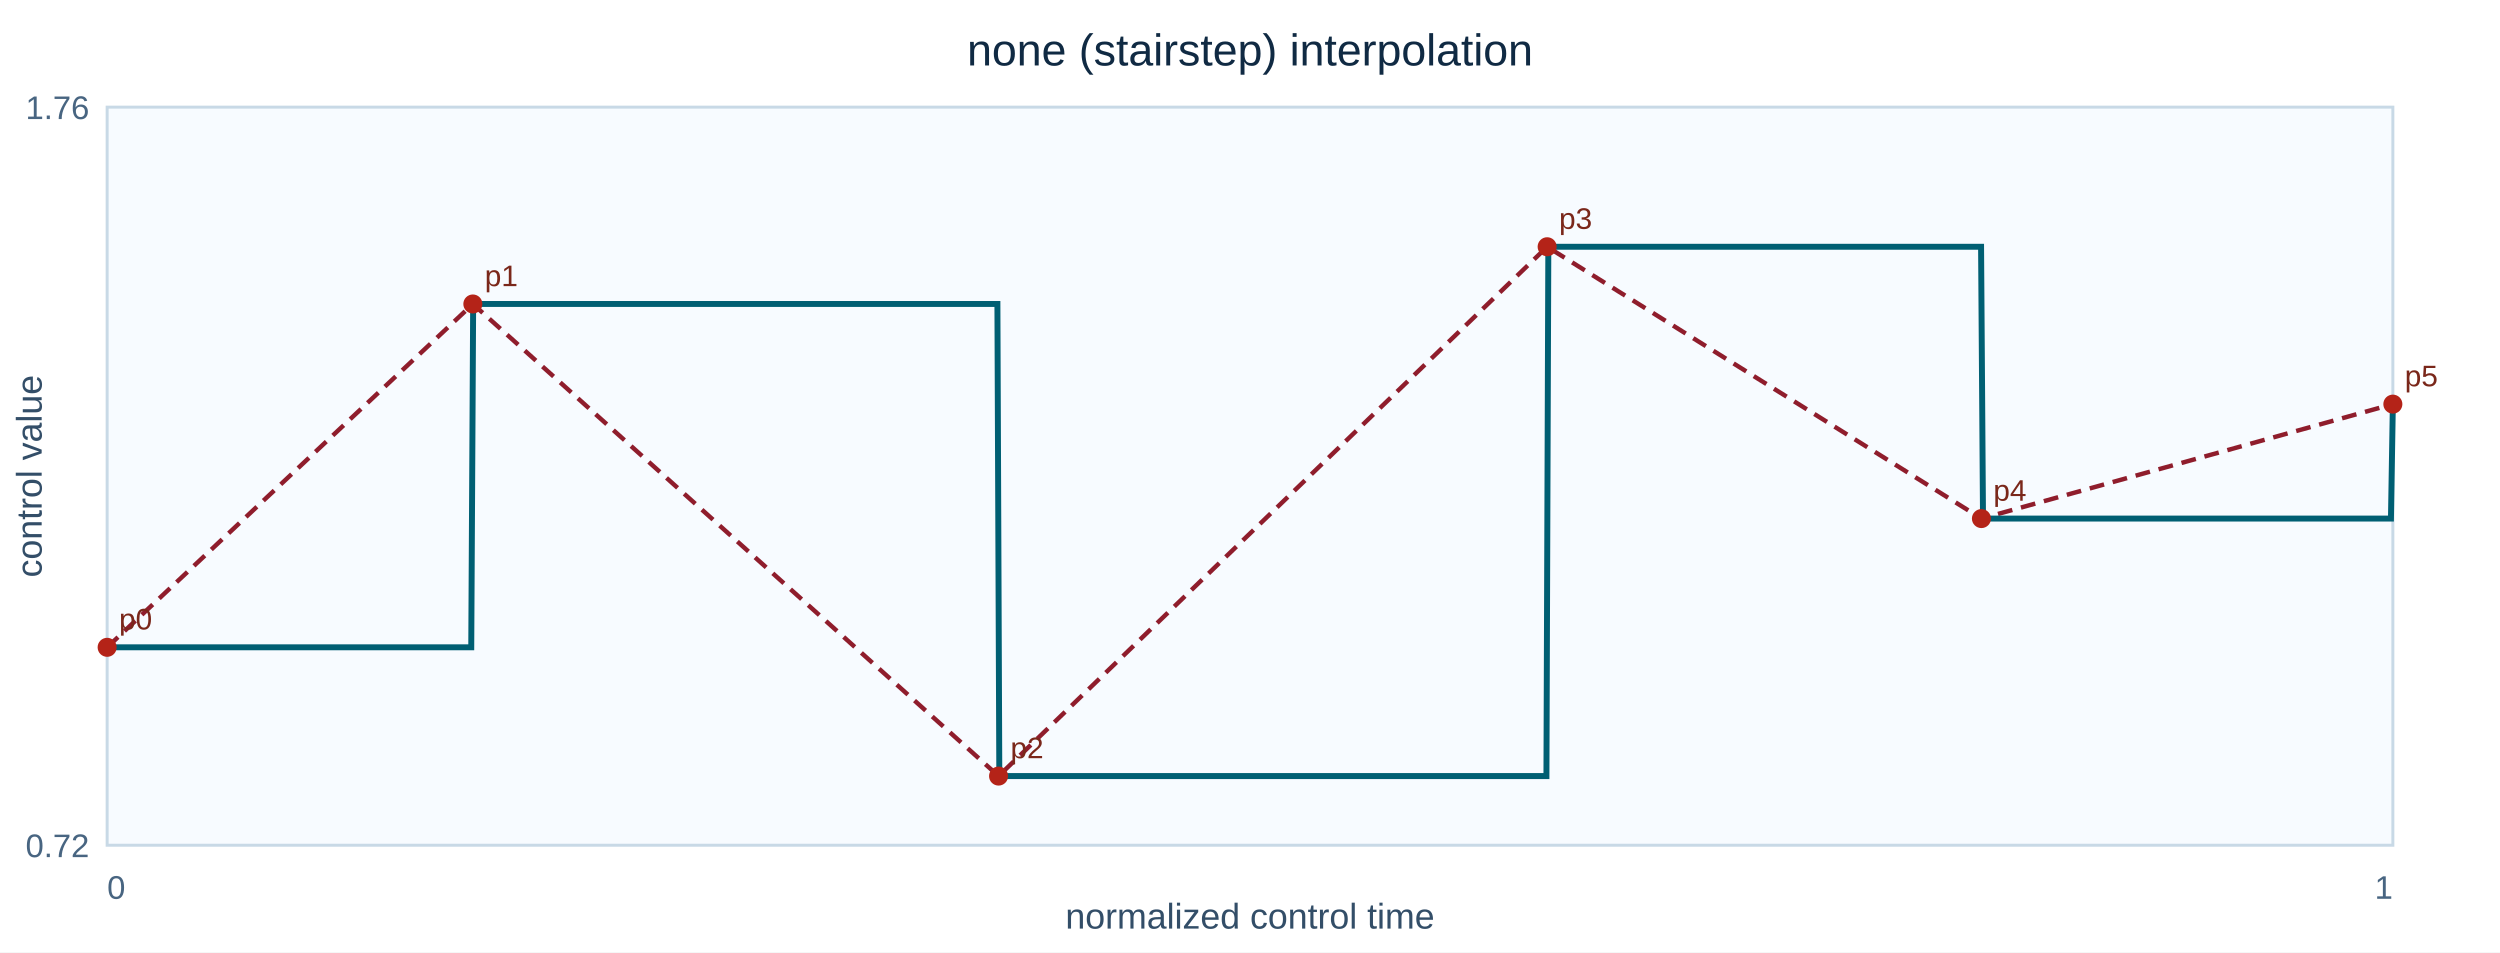
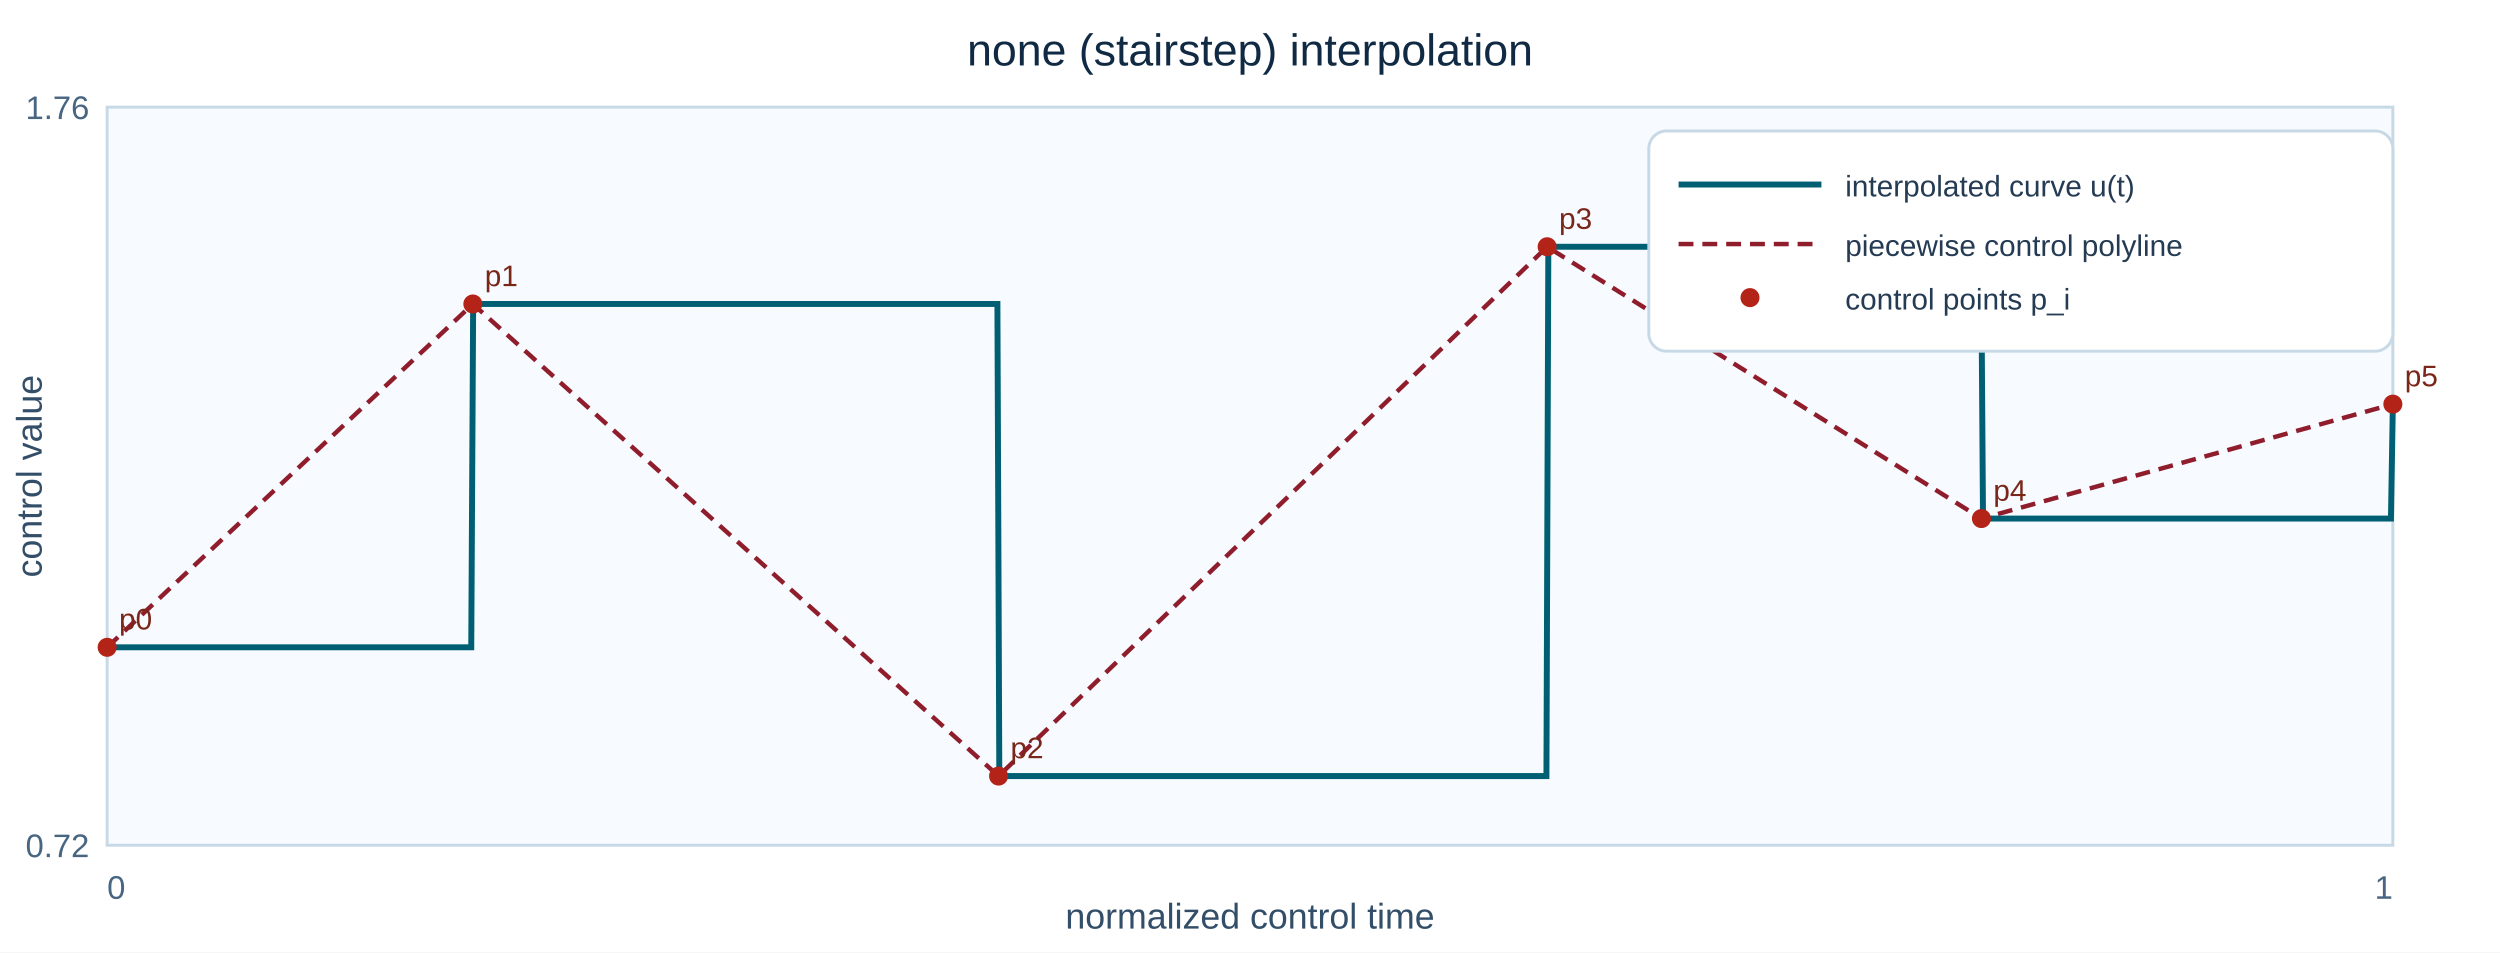
<svg xmlns="http://www.w3.org/2000/svg" width="840" height="320" viewBox="0 0 840 320">
  <rect x="0" y="0" width="840" height="320" fill="#ffffff" />
  <rect x="36" y="36" width="768" height="248" fill="#f7fbff" stroke="#c8d9e6" />
  <polyline fill="none" stroke="#8f1d2c" stroke-width="1.5" stroke-dasharray="5 3" points="36.00,217.50 158.88,102.14 335.52,260.76 519.84,82.91 665.76,174.24 804.00,135.79" />
  <polyline fill="none" stroke="#005f73" stroke-width="2" points="36.00,217.50 36.64,217.50 37.28,217.50 37.92,217.50 38.56,217.50 39.20,217.50 39.84,217.50 40.48,217.50 41.12,217.50 41.76,217.50 42.41,217.50 43.05,217.50 43.69,217.50 44.33,217.50 44.97,217.50 45.61,217.50 46.25,217.50 46.89,217.50 47.53,217.50 48.17,217.50 48.81,217.50 49.45,217.50 50.09,217.50 50.73,217.50 51.37,217.50 52.01,217.50 52.65,217.50 53.29,217.50 53.93,217.50 54.58,217.50 55.22,217.50 55.86,217.50 56.50,217.50 57.14,217.50 57.78,217.50 58.42,217.50 59.06,217.50 59.70,217.50 60.34,217.50 60.98,217.50 61.62,217.50 62.26,217.50 62.90,217.50 63.54,217.50 64.18,217.50 64.82,217.50 65.46,217.50 66.11,217.50 66.75,217.50 67.39,217.50 68.03,217.50 68.67,217.50 69.31,217.50 69.95,217.50 70.59,217.50 71.23,217.50 71.87,217.50 72.51,217.50 73.15,217.50 73.79,217.50 74.43,217.50 75.07,217.50 75.71,217.50 76.35,217.50 76.99,217.50 77.63,217.50 78.28,217.50 78.92,217.50 79.56,217.50 80.20,217.50 80.84,217.50 81.48,217.50 82.12,217.50 82.76,217.50 83.40,217.50 84.04,217.50 84.68,217.50 85.32,217.50 85.96,217.50 86.60,217.50 87.24,217.50 87.88,217.50 88.52,217.50 89.16,217.50 89.80,217.50 90.45,217.50 91.09,217.50 91.73,217.50 92.37,217.50 93.01,217.50 93.65,217.50 94.29,217.50 94.93,217.50 95.57,217.50 96.21,217.50 96.85,217.50 97.49,217.50 98.13,217.50 98.77,217.50 99.41,217.50 100.05,217.50 100.69,217.50 101.33,217.50 101.97,217.50 102.62,217.50 103.26,217.50 103.90,217.50 104.54,217.50 105.18,217.50 105.82,217.50 106.46,217.50 107.10,217.50 107.74,217.50 108.38,217.50 109.02,217.50 109.66,217.50 110.30,217.50 110.94,217.50 111.58,217.50 112.22,217.50 112.86,217.50 113.50,217.50 114.15,217.50 114.79,217.50 115.43,217.50 116.07,217.50 116.71,217.50 117.35,217.50 117.99,217.50 118.63,217.50 119.27,217.50 119.91,217.50 120.55,217.50 121.19,217.50 121.83,217.50 122.47,217.50 123.11,217.50 123.75,217.50 124.39,217.50 125.03,217.50 125.67,217.50 126.32,217.50 126.96,217.50 127.60,217.50 128.24,217.50 128.88,217.50 129.52,217.50 130.16,217.50 130.80,217.50 131.44,217.50 132.08,217.50 132.72,217.50 133.36,217.50 134.00,217.50 134.64,217.50 135.28,217.50 135.92,217.50 136.56,217.50 137.20,217.50 137.84,217.50 138.49,217.50 139.13,217.50 139.77,217.50 140.41,217.50 141.05,217.50 141.69,217.50 142.33,217.50 142.97,217.50 143.61,217.50 144.25,217.50 144.89,217.50 145.53,217.50 146.17,217.50 146.81,217.50 147.45,217.50 148.09,217.50 148.73,217.50 149.37,217.50 150.02,217.50 150.66,217.50 151.30,217.50 151.94,217.50 152.58,217.50 153.22,217.50 153.86,217.50 154.50,217.50 155.14,217.50 155.78,217.50 156.42,217.50 157.06,217.50 157.70,217.50 158.34,217.50 158.98,102.14 159.62,102.14 160.26,102.14 160.90,102.14 161.54,102.14 162.19,102.14 162.83,102.14 163.47,102.14 164.11,102.14 164.75,102.14 165.39,102.14 166.03,102.14 166.67,102.14 167.31,102.14 167.95,102.14 168.59,102.14 169.23,102.14 169.87,102.14 170.51,102.14 171.15,102.14 171.79,102.14 172.43,102.14 173.07,102.14 173.71,102.14 174.36,102.14 175.00,102.14 175.64,102.14 176.28,102.14 176.92,102.14 177.56,102.14 178.20,102.14 178.84,102.14 179.48,102.14 180.12,102.14 180.76,102.14 181.40,102.14 182.04,102.14 182.68,102.14 183.32,102.14 183.96,102.14 184.60,102.14 185.24,102.14 185.88,102.14 186.53,102.14 187.17,102.14 187.81,102.14 188.45,102.14 189.09,102.14 189.73,102.14 190.37,102.14 191.01,102.14 191.65,102.14 192.29,102.14 192.93,102.14 193.57,102.14 194.21,102.14 194.85,102.14 195.49,102.14 196.13,102.14 196.77,102.14 197.41,102.14 198.06,102.14 198.70,102.14 199.34,102.14 199.98,102.14 200.62,102.14 201.26,102.14 201.90,102.14 202.54,102.14 203.18,102.14 203.82,102.14 204.46,102.14 205.10,102.14 205.74,102.14 206.38,102.14 207.02,102.14 207.66,102.14 208.30,102.14 208.94,102.14 209.58,102.14 210.23,102.14 210.87,102.14 211.51,102.14 212.15,102.14 212.79,102.14 213.43,102.14 214.07,102.14 214.71,102.14 215.35,102.14 215.99,102.14 216.63,102.14 217.27,102.14 217.91,102.14 218.55,102.14 219.19,102.14 219.83,102.14 220.47,102.14 221.11,102.14 221.75,102.14 222.40,102.14 223.04,102.14 223.68,102.14 224.32,102.14 224.96,102.14 225.60,102.14 226.24,102.14 226.88,102.14 227.52,102.14 228.16,102.14 228.80,102.14 229.44,102.14 230.08,102.14 230.72,102.14 231.36,102.14 232.00,102.14 232.64,102.14 233.28,102.14 233.92,102.14 234.57,102.14 235.21,102.14 235.85,102.14 236.49,102.14 237.13,102.14 237.77,102.14 238.41,102.14 239.05,102.14 239.69,102.14 240.33,102.14 240.97,102.14 241.61,102.14 242.25,102.14 242.89,102.14 243.53,102.14 244.17,102.14 244.81,102.14 245.45,102.14 246.10,102.14 246.74,102.14 247.38,102.14 248.02,102.14 248.66,102.14 249.30,102.14 249.94,102.14 250.58,102.14 251.22,102.14 251.86,102.14 252.50,102.14 253.14,102.14 253.78,102.14 254.42,102.14 255.06,102.14 255.70,102.14 256.34,102.14 256.98,102.14 257.62,102.14 258.27,102.14 258.91,102.14 259.55,102.14 260.19,102.14 260.83,102.14 261.47,102.14 262.11,102.14 262.75,102.14 263.39,102.14 264.03,102.14 264.67,102.14 265.31,102.14 265.95,102.14 266.59,102.14 267.23,102.14 267.87,102.14 268.51,102.14 269.15,102.14 269.79,102.14 270.44,102.14 271.08,102.14 271.72,102.14 272.36,102.14 273.00,102.14 273.64,102.14 274.28,102.14 274.92,102.14 275.56,102.14 276.20,102.14 276.84,102.14 277.48,102.14 278.12,102.14 278.76,102.14 279.40,102.14 280.04,102.14 280.68,102.14 281.32,102.14 281.96,102.14 282.61,102.14 283.25,102.14 283.89,102.14 284.53,102.14 285.17,102.14 285.81,102.14 286.45,102.14 287.09,102.14 287.73,102.14 288.37,102.14 289.01,102.14 289.65,102.14 290.29,102.14 290.93,102.14 291.57,102.14 292.21,102.14 292.85,102.14 293.49,102.14 294.14,102.14 294.78,102.14 295.42,102.14 296.06,102.14 296.70,102.14 297.34,102.14 297.98,102.14 298.62,102.14 299.26,102.14 299.90,102.14 300.54,102.14 301.18,102.14 301.82,102.14 302.46,102.14 303.10,102.14 303.74,102.14 304.38,102.14 305.02,102.14 305.66,102.14 306.31,102.14 306.95,102.14 307.59,102.14 308.23,102.14 308.87,102.14 309.51,102.14 310.15,102.14 310.79,102.14 311.43,102.14 312.07,102.14 312.71,102.14 313.35,102.14 313.99,102.14 314.63,102.14 315.27,102.14 315.91,102.14 316.55,102.14 317.19,102.14 317.83,102.14 318.48,102.14 319.12,102.14 319.76,102.14 320.40,102.14 321.04,102.14 321.68,102.14 322.32,102.14 322.96,102.14 323.60,102.14 324.24,102.14 324.88,102.14 325.52,102.14 326.16,102.14 326.80,102.14 327.44,102.14 328.08,102.14 328.72,102.14 329.36,102.14 330.01,102.14 330.65,102.14 331.29,102.14 331.93,102.14 332.57,102.14 333.21,102.14 333.85,102.14 334.49,102.14 335.13,102.14 335.77,260.76 336.41,260.76 337.05,260.76 337.69,260.76 338.33,260.76 338.97,260.76 339.61,260.76 340.25,260.76 340.89,260.76 341.53,260.76 342.18,260.76 342.82,260.76 343.46,260.76 344.10,260.76 344.74,260.76 345.38,260.76 346.02,260.76 346.66,260.76 347.30,260.76 347.94,260.76 348.58,260.76 349.22,260.76 349.86,260.76 350.50,260.76 351.14,260.76 351.78,260.76 352.42,260.76 353.06,260.76 353.70,260.76 354.35,260.76 354.99,260.76 355.63,260.76 356.27,260.76 356.91,260.76 357.55,260.76 358.19,260.76 358.83,260.76 359.47,260.76 360.11,260.76 360.75,260.76 361.39,260.76 362.03,260.76 362.67,260.76 363.31,260.76 363.95,260.76 364.59,260.76 365.23,260.76 365.87,260.76 366.52,260.76 367.16,260.76 367.80,260.76 368.44,260.76 369.08,260.76 369.72,260.76 370.36,260.76 371.00,260.76 371.64,260.76 372.28,260.76 372.92,260.76 373.56,260.76 374.20,260.76 374.84,260.76 375.48,260.76 376.12,260.76 376.76,260.76 377.40,260.76 378.05,260.76 378.69,260.76 379.33,260.76 379.97,260.76 380.61,260.76 381.25,260.76 381.89,260.76 382.53,260.76 383.17,260.76 383.81,260.76 384.45,260.76 385.09,260.76 385.73,260.76 386.37,260.76 387.01,260.76 387.65,260.76 388.29,260.76 388.93,260.76 389.57,260.76 390.22,260.76 390.86,260.76 391.50,260.76 392.14,260.76 392.78,260.76 393.42,260.76 394.06,260.76 394.70,260.76 395.34,260.76 395.98,260.76 396.62,260.76 397.26,260.76 397.90,260.76 398.54,260.76 399.18,260.76 399.82,260.76 400.46,260.76 401.10,260.76 401.74,260.76 402.39,260.76 403.03,260.76 403.67,260.76 404.31,260.76 404.95,260.76 405.59,260.76 406.23,260.76 406.87,260.76 407.51,260.76 408.15,260.76 408.79,260.76 409.43,260.76 410.07,260.76 410.71,260.76 411.35,260.76 411.99,260.76 412.63,260.76 413.27,260.76 413.91,260.76 414.56,260.76 415.20,260.76 415.84,260.76 416.48,260.76 417.12,260.76 417.76,260.76 418.40,260.76 419.04,260.76 419.68,260.76 420.32,260.76 420.96,260.76 421.60,260.76 422.24,260.76 422.88,260.76 423.52,260.76 424.16,260.76 424.80,260.76 425.44,260.76 426.09,260.76 426.73,260.76 427.37,260.76 428.01,260.76 428.65,260.76 429.29,260.76 429.93,260.76 430.57,260.76 431.21,260.76 431.85,260.76 432.49,260.76 433.13,260.76 433.77,260.76 434.41,260.76 435.05,260.76 435.69,260.76 436.33,260.76 436.97,260.76 437.61,260.76 438.26,260.76 438.90,260.76 439.54,260.76 440.18,260.76 440.82,260.76 441.46,260.76 442.10,260.76 442.74,260.76 443.38,260.76 444.02,260.76 444.66,260.76 445.30,260.76 445.94,260.76 446.58,260.76 447.22,260.76 447.86,260.76 448.50,260.76 449.14,260.76 449.78,260.76 450.43,260.76 451.07,260.76 451.71,260.76 452.35,260.76 452.99,260.76 453.63,260.76 454.27,260.76 454.91,260.76 455.55,260.76 456.19,260.76 456.83,260.76 457.47,260.76 458.11,260.76 458.75,260.76 459.39,260.76 460.03,260.76 460.67,260.76 461.31,260.76 461.95,260.76 462.60,260.76 463.24,260.76 463.88,260.76 464.52,260.76 465.16,260.76 465.80,260.76 466.44,260.76 467.08,260.76 467.72,260.76 468.36,260.76 469.00,260.76 469.64,260.76 470.28,260.76 470.92,260.76 471.56,260.76 472.20,260.76 472.84,260.76 473.48,260.76 474.13,260.76 474.77,260.76 475.41,260.76 476.05,260.76 476.69,260.76 477.33,260.76 477.97,260.76 478.61,260.76 479.25,260.76 479.89,260.76 480.53,260.76 481.17,260.76 481.81,260.76 482.45,260.76 483.09,260.76 483.73,260.76 484.37,260.76 485.01,260.76 485.65,260.76 486.30,260.76 486.94,260.76 487.58,260.76 488.22,260.76 488.86,260.76 489.50,260.76 490.14,260.76 490.78,260.76 491.42,260.76 492.06,260.76 492.70,260.76 493.34,260.76 493.98,260.76 494.62,260.76 495.26,260.76 495.90,260.76 496.54,260.76 497.18,260.76 497.82,260.76 498.47,260.76 499.11,260.76 499.75,260.76 500.39,260.76 501.03,260.76 501.67,260.76 502.31,260.76 502.95,260.76 503.59,260.76 504.23,260.76 504.87,260.76 505.51,260.76 506.15,260.76 506.79,260.76 507.43,260.76 508.07,260.76 508.71,260.76 509.35,260.76 509.99,260.76 510.64,260.76 511.28,260.76 511.92,260.76 512.56,260.76 513.20,260.76 513.84,260.76 514.48,260.76 515.12,260.76 515.76,260.76 516.40,260.76 517.04,260.76 517.68,260.76 518.32,260.76 518.96,260.76 519.60,260.76 520.24,82.91 520.88,82.91 521.52,82.91 522.17,82.91 522.81,82.91 523.45,82.91 524.09,82.91 524.73,82.91 525.37,82.91 526.01,82.91 526.65,82.91 527.29,82.91 527.93,82.91 528.57,82.91 529.21,82.91 529.85,82.91 530.49,82.91 531.13,82.91 531.77,82.91 532.41,82.91 533.05,82.91 533.69,82.91 534.34,82.91 534.98,82.91 535.62,82.91 536.26,82.91 536.90,82.91 537.54,82.91 538.18,82.91 538.82,82.91 539.46,82.91 540.10,82.91 540.74,82.91 541.38,82.91 542.02,82.91 542.66,82.91 543.30,82.91 543.94,82.91 544.58,82.91 545.22,82.91 545.86,82.91 546.51,82.91 547.15,82.91 547.79,82.91 548.43,82.91 549.07,82.91 549.71,82.91 550.35,82.91 550.99,82.91 551.63,82.91 552.27,82.91 552.91,82.91 553.55,82.91 554.19,82.91 554.83,82.91 555.47,82.91 556.11,82.91 556.75,82.91 557.39,82.91 558.04,82.91 558.68,82.91 559.32,82.91 559.96,82.91 560.60,82.91 561.24,82.91 561.88,82.91 562.52,82.91 563.16,82.91 563.80,82.91 564.44,82.91 565.08,82.91 565.72,82.91 566.36,82.91 567.00,82.91 567.64,82.91 568.28,82.91 568.92,82.91 569.56,82.91 570.21,82.91 570.85,82.91 571.49,82.91 572.13,82.91 572.77,82.91 573.41,82.91 574.05,82.91 574.69,82.91 575.33,82.91 575.97,82.91 576.61,82.91 577.25,82.91 577.89,82.91 578.53,82.91 579.17,82.91 579.81,82.91 580.45,82.91 581.09,82.91 581.73,82.91 582.38,82.91 583.02,82.91 583.66,82.91 584.30,82.91 584.94,82.91 585.58,82.91 586.22,82.91 586.86,82.91 587.50,82.91 588.14,82.91 588.78,82.91 589.42,82.91 590.06,82.91 590.70,82.91 591.34,82.91 591.98,82.91 592.62,82.91 593.26,82.91 593.90,82.91 594.55,82.91 595.19,82.91 595.83,82.91 596.47,82.91 597.11,82.91 597.75,82.91 598.39,82.91 599.03,82.91 599.67,82.91 600.31,82.91 600.95,82.91 601.59,82.91 602.23,82.91 602.87,82.91 603.51,82.91 604.15,82.91 604.79,82.91 605.43,82.91 606.08,82.91 606.72,82.91 607.36,82.91 608.00,82.91 608.64,82.91 609.28,82.91 609.92,82.91 610.56,82.91 611.20,82.91 611.84,82.91 612.48,82.91 613.12,82.91 613.76,82.91 614.40,82.91 615.04,82.91 615.68,82.91 616.32,82.91 616.96,82.91 617.60,82.91 618.25,82.91 618.89,82.91 619.53,82.91 620.17,82.91 620.81,82.91 621.45,82.91 622.09,82.91 622.73,82.91 623.37,82.91 624.01,82.91 624.65,82.91 625.29,82.91 625.93,82.91 626.57,82.91 627.21,82.91 627.85,82.91 628.49,82.91 629.13,82.91 629.77,82.91 630.42,82.91 631.06,82.91 631.70,82.91 632.34,82.91 632.98,82.91 633.62,82.91 634.26,82.91 634.90,82.91 635.54,82.91 636.18,82.91 636.82,82.91 637.46,82.91 638.10,82.91 638.74,82.91 639.38,82.91 640.02,82.91 640.66,82.91 641.30,82.91 641.94,82.91 642.59,82.91 643.23,82.91 643.87,82.91 644.51,82.91 645.15,82.91 645.79,82.91 646.43,82.91 647.07,82.91 647.71,82.91 648.35,82.91 648.99,82.91 649.63,82.91 650.27,82.91 650.91,82.91 651.55,82.91 652.19,82.91 652.83,82.91 653.47,82.91 654.12,82.91 654.76,82.91 655.40,82.91 656.04,82.91 656.68,82.91 657.32,82.91 657.96,82.91 658.60,82.91 659.24,82.91 659.88,82.91 660.52,82.91 661.16,82.91 661.80,82.91 662.44,82.91 663.08,82.91 663.72,82.91 664.36,82.91 665.00,82.91 665.64,82.91 666.29,174.24 666.93,174.24 667.57,174.24 668.21,174.24 668.85,174.24 669.49,174.24 670.13,174.24 670.77,174.24 671.41,174.24 672.05,174.24 672.69,174.24 673.33,174.24 673.97,174.24 674.61,174.24 675.25,174.24 675.89,174.24 676.53,174.24 677.17,174.24 677.81,174.24 678.46,174.24 679.10,174.24 679.74,174.24 680.38,174.24 681.02,174.24 681.66,174.24 682.30,174.24 682.94,174.24 683.58,174.24 684.22,174.24 684.86,174.24 685.50,174.24 686.14,174.24 686.78,174.24 687.42,174.24 688.06,174.24 688.70,174.24 689.34,174.24 689.98,174.24 690.63,174.24 691.27,174.24 691.91,174.24 692.55,174.24 693.19,174.24 693.83,174.24 694.47,174.24 695.11,174.24 695.75,174.24 696.39,174.24 697.03,174.24 697.67,174.24 698.31,174.24 698.95,174.24 699.59,174.24 700.23,174.24 700.87,174.24 701.51,174.24 702.16,174.24 702.80,174.24 703.44,174.24 704.08,174.24 704.72,174.24 705.36,174.24 706.00,174.24 706.64,174.24 707.28,174.24 707.92,174.24 708.56,174.24 709.20,174.24 709.84,174.24 710.48,174.24 711.12,174.24 711.76,174.24 712.40,174.24 713.04,174.24 713.68,174.24 714.33,174.24 714.97,174.24 715.61,174.24 716.25,174.24 716.89,174.24 717.53,174.24 718.17,174.24 718.81,174.24 719.45,174.24 720.09,174.24 720.73,174.24 721.37,174.24 722.01,174.24 722.65,174.24 723.29,174.24 723.93,174.24 724.57,174.24 725.21,174.24 725.85,174.24 726.50,174.24 727.14,174.24 727.78,174.24 728.42,174.24 729.06,174.24 729.70,174.24 730.34,174.24 730.98,174.24 731.62,174.24 732.26,174.24 732.90,174.24 733.54,174.24 734.18,174.24 734.82,174.24 735.46,174.24 736.10,174.24 736.74,174.24 737.38,174.24 738.03,174.24 738.67,174.24 739.31,174.24 739.95,174.24 740.59,174.24 741.23,174.24 741.87,174.24 742.51,174.24 743.15,174.24 743.79,174.24 744.43,174.24 745.07,174.24 745.71,174.24 746.35,174.24 746.99,174.24 747.63,174.24 748.27,174.24 748.91,174.24 749.55,174.24 750.20,174.24 750.84,174.24 751.48,174.24 752.12,174.24 752.76,174.24 753.40,174.24 754.04,174.24 754.68,174.24 755.32,174.24 755.96,174.24 756.60,174.24 757.24,174.24 757.88,174.24 758.52,174.24 759.16,174.24 759.80,174.24 760.44,174.24 761.08,174.24 761.72,174.24 762.37,174.24 763.01,174.24 763.65,174.24 764.29,174.24 764.93,174.24 765.57,174.24 766.21,174.24 766.85,174.24 767.49,174.24 768.13,174.24 768.77,174.24 769.41,174.24 770.05,174.24 770.69,174.24 771.33,174.24 771.97,174.24 772.61,174.24 773.25,174.24 773.89,174.24 774.54,174.24 775.18,174.24 775.82,174.24 776.46,174.24 777.10,174.24 777.74,174.24 778.38,174.24 779.02,174.24 779.66,174.24 780.30,174.24 780.94,174.24 781.58,174.24 782.22,174.24 782.86,174.24 783.50,174.24 784.14,174.24 784.78,174.24 785.42,174.24 786.07,174.24 786.71,174.24 787.35,174.24 787.99,174.24 788.63,174.24 789.27,174.24 789.91,174.24 790.55,174.24 791.19,174.24 791.83,174.24 792.47,174.24 793.11,174.24 793.75,174.24 794.39,174.24 795.03,174.24 795.67,174.24 796.31,174.24 796.95,174.24 797.59,174.24 798.24,174.24 798.88,174.24 799.52,174.24 800.16,174.24 800.80,174.24 801.44,174.24 802.08,174.24 802.72,174.24 803.36,174.24 804.00,135.79" />
  <circle cx="36.00" cy="217.50" r="3.2" fill="#b42318" />
  <text x="40.00" y="211.50" font-family="Arial, Helvetica, sans-serif" font-size="10" fill="#7a271a">p0</text>
  <circle cx="158.88" cy="102.14" r="3.2" fill="#b42318" />
  <text x="162.88" y="96.14" font-family="Arial, Helvetica, sans-serif" font-size="10" fill="#7a271a">p1</text>
  <circle cx="335.52" cy="260.76" r="3.2" fill="#b42318" />
  <text x="339.52" y="254.76" font-family="Arial, Helvetica, sans-serif" font-size="10" fill="#7a271a">p2</text>
  <circle cx="519.84" cy="82.91" r="3.2" fill="#b42318" />
  <text x="523.84" y="76.91" font-family="Arial, Helvetica, sans-serif" font-size="10" fill="#7a271a">p3</text>
  <circle cx="665.76" cy="174.24" r="3.2" fill="#b42318" />
  <text x="669.76" y="168.24" font-family="Arial, Helvetica, sans-serif" font-size="10" fill="#7a271a">p4</text>
  <circle cx="804.00" cy="135.79" r="3.2" fill="#b42318" />
  <text x="808.00" y="129.79" font-family="Arial, Helvetica, sans-serif" font-size="10" fill="#7a271a">p5</text>
+   <rect x="554" y="44" width="250" height="74" rx="6" ry="6" fill="#ffffff" stroke="#c8d9e6" />
+   <line x1="564" y1="62" x2="612" y2="62" stroke="#005f73" stroke-width="2" />
+   <text x="620" y="66" font-family="Arial, Helvetica, sans-serif" font-size="10" fill="#243b53">interpolated curve u(t)</text>
+   <line x1="564" y1="82" x2="612" y2="82" stroke="#8f1d2c" stroke-width="1.5" stroke-dasharray="5 3" />
+   <text x="620" y="86" font-family="Arial, Helvetica, sans-serif" font-size="10" fill="#243b53">piecewise control polyline</text>
+   <circle cx="588" cy="100" r="3.2" fill="#b42318" />
+   <text x="620" y="104" font-family="Arial, Helvetica, sans-serif" font-size="10" fill="#243b53">control points p_i</text>
  <text x="420.0" y="22" text-anchor="middle" font-family="Arial, Helvetica, sans-serif" font-size="15" fill="#102a43">none (stairstep) interpolation</text>
  <text x="420.0" y="312" text-anchor="middle" font-family="Arial, Helvetica, sans-serif" font-size="12" fill="#334e68">normalized control time</text>
  <text x="14" y="160.0" transform="rotate(-90 14,160.0)" text-anchor="middle" font-family="Arial, Helvetica, sans-serif" font-size="12" fill="#334e68">control value</text>
  <text x="36" y="302" font-family="Arial, Helvetica, sans-serif" font-size="11" fill="#486581">0</text>
  <text x="804" y="302" text-anchor="end" font-family="Arial, Helvetica, sans-serif" font-size="11" fill="#486581">1</text>
  <text x="30" y="40" text-anchor="end" font-family="Arial, Helvetica, sans-serif" font-size="11" fill="#486581">1.76</text>
  <text x="30" y="288" text-anchor="end" font-family="Arial, Helvetica, sans-serif" font-size="11" fill="#486581">0.72</text>
</svg>
